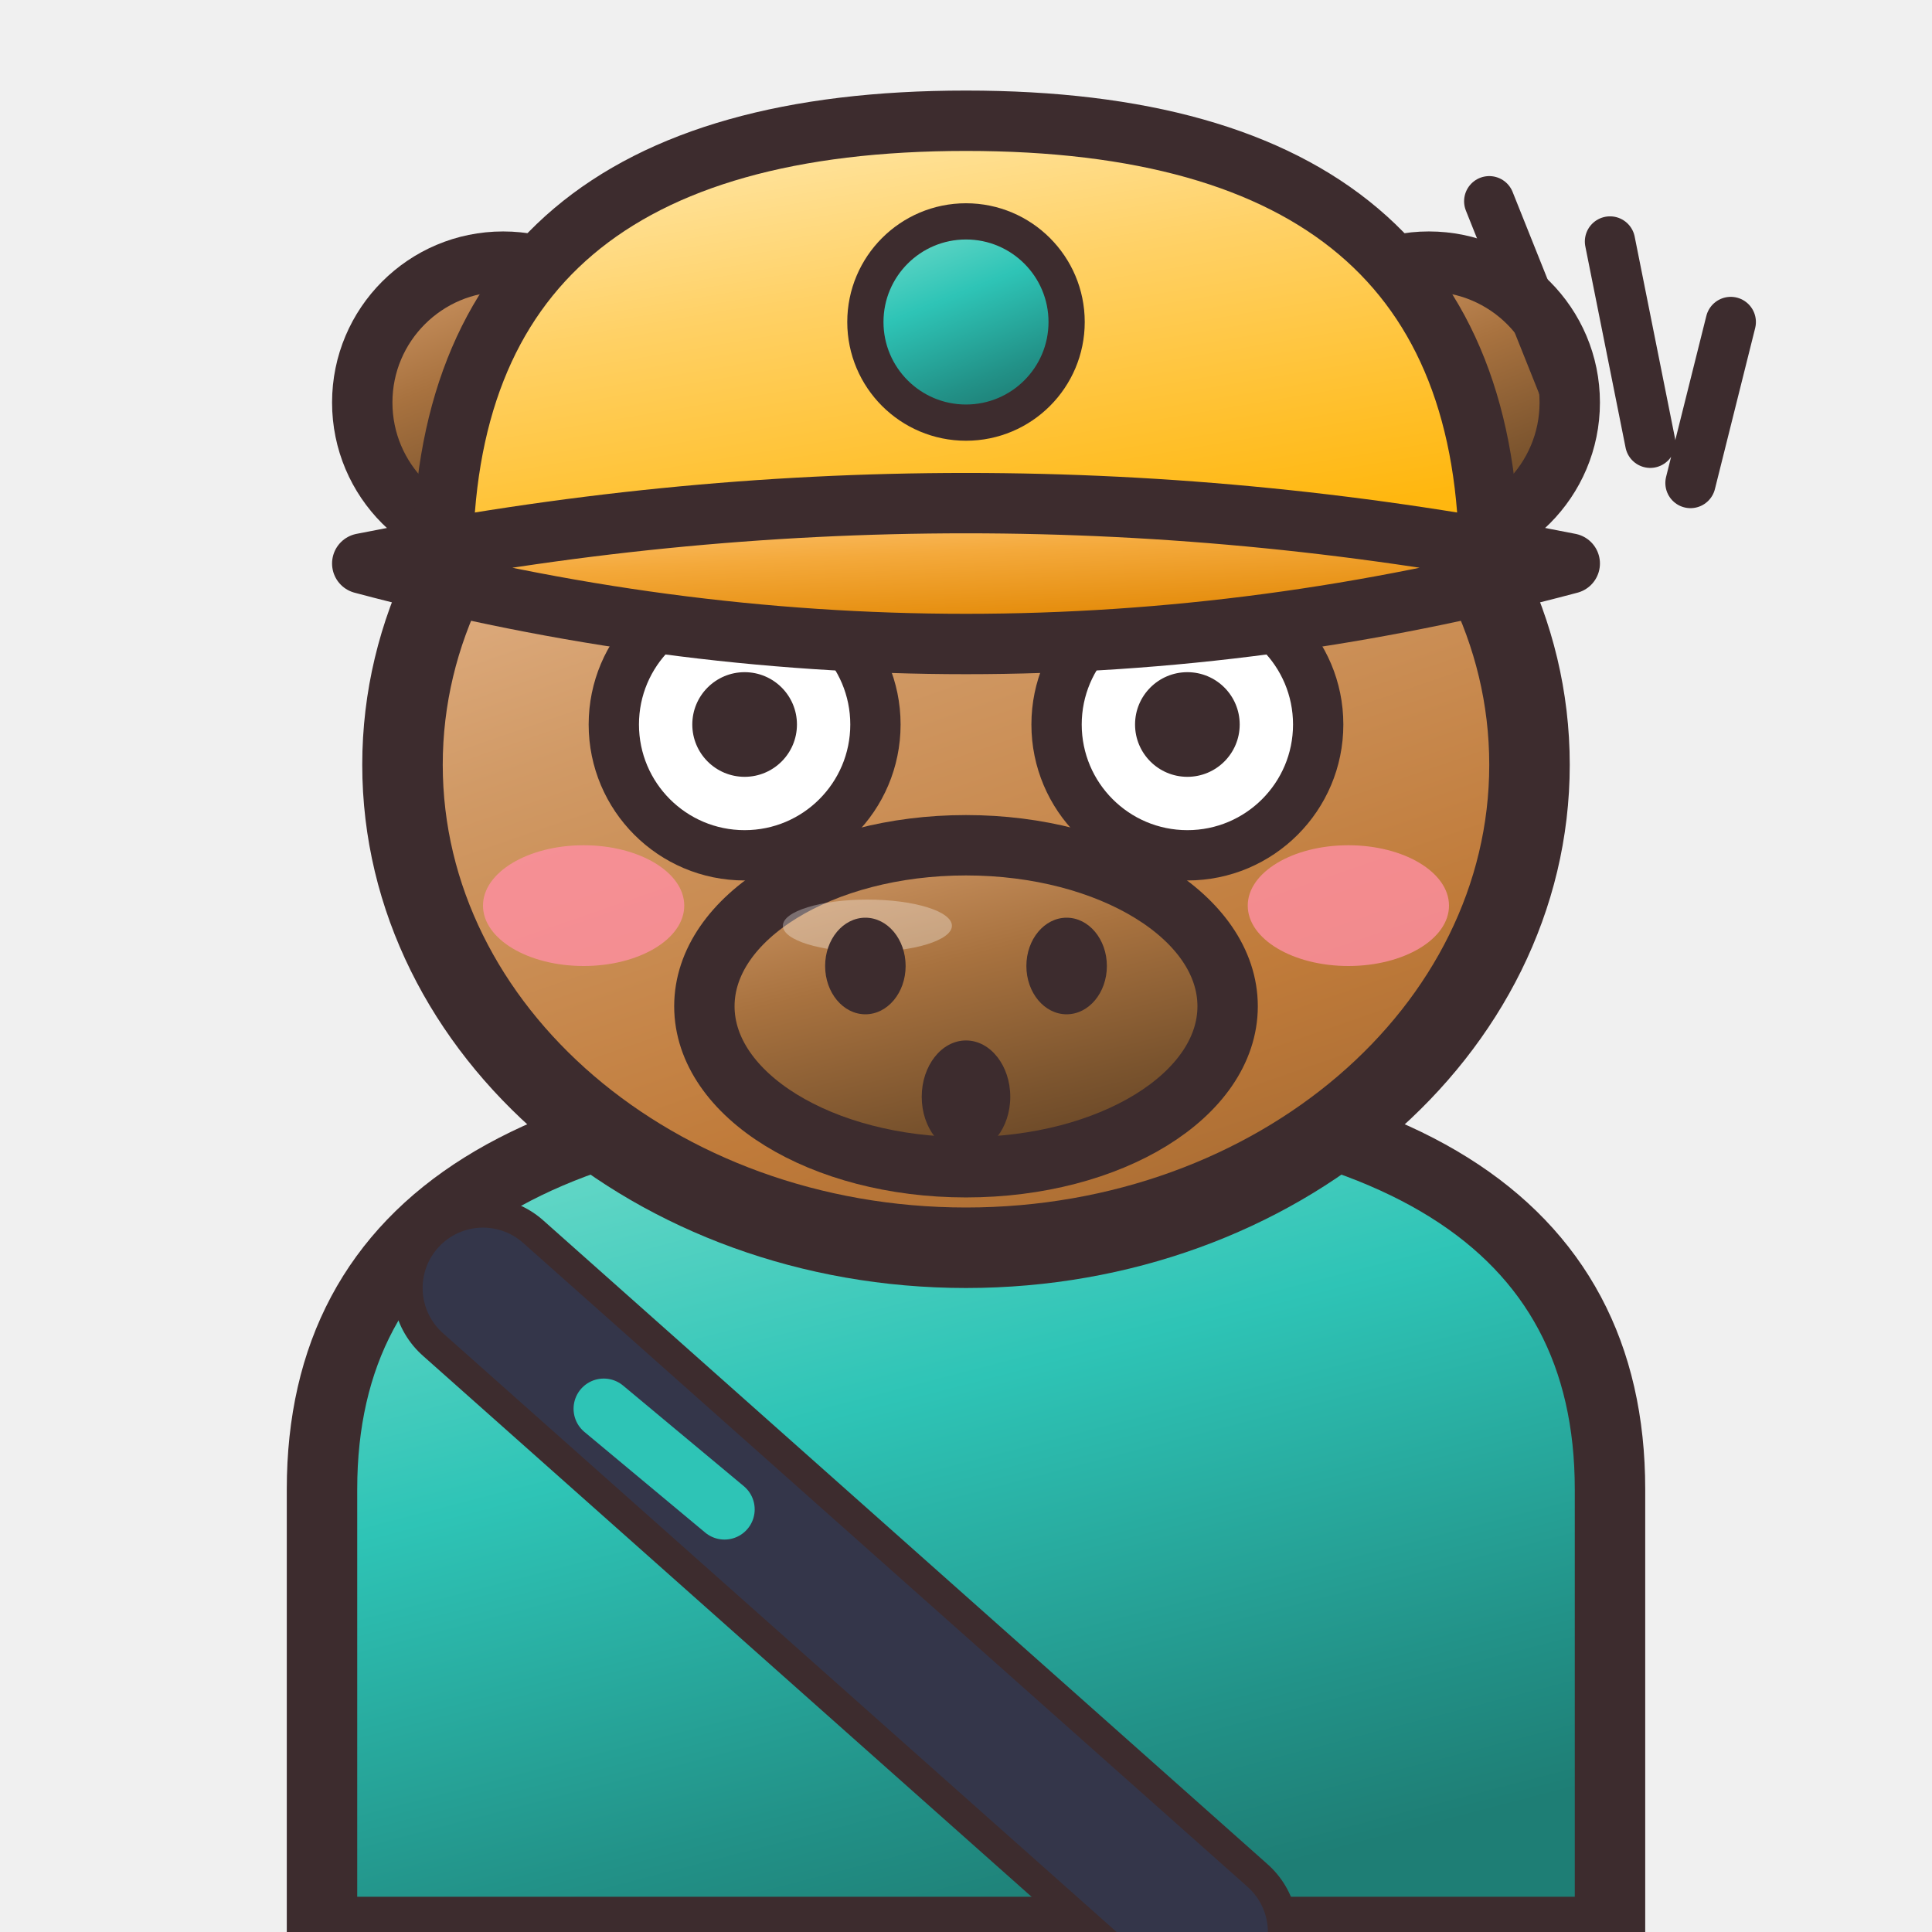
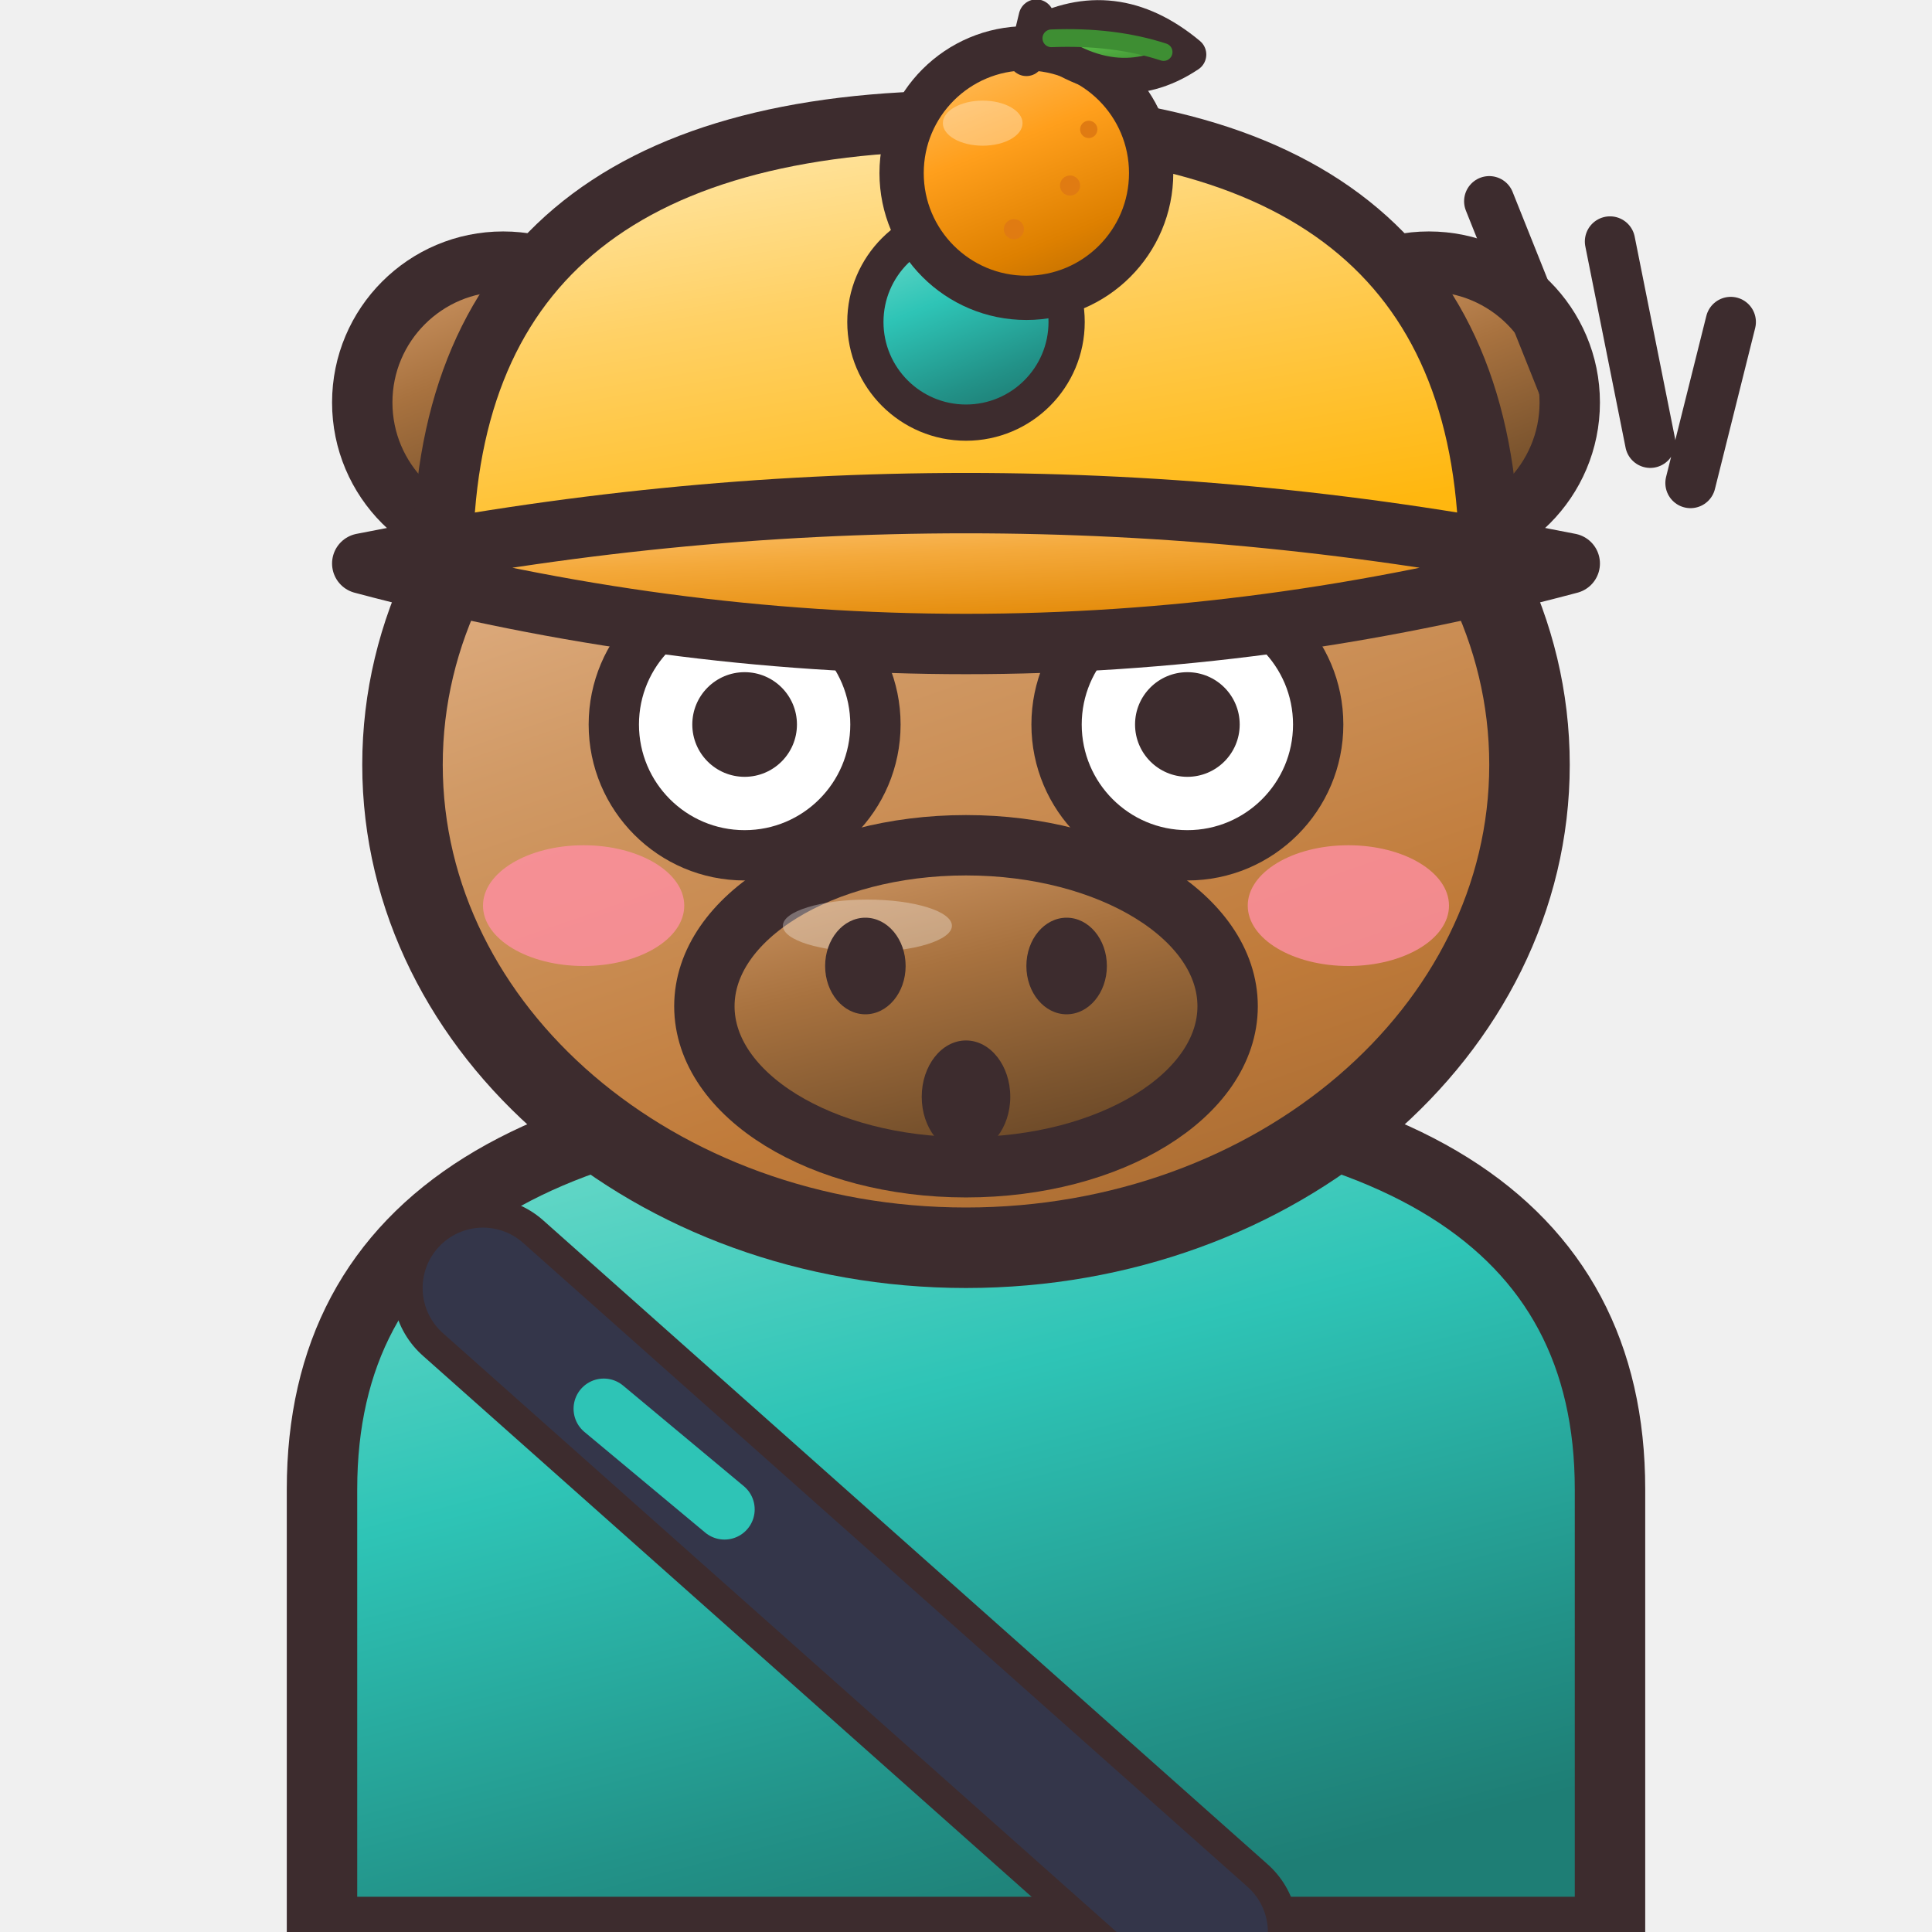
<svg xmlns="http://www.w3.org/2000/svg" data-painted="1" width="192" height="192" viewBox="0 0 96 96">
  <defs>
    <linearGradient id="pg2EC4B6" x1="0.15" y1="0" x2="0.55" y2="1">
      <stop offset="0" stop-color="#72DCCB" />
      <stop offset="0.42" stop-color="#2EC4B6" />
      <stop offset="0.82" stop-color="#229288" />
      <stop offset="1" stop-color="#1E7E75" />
    </linearGradient>
    <linearGradient id="pgA8723F" x1="0.15" y1="0" x2="0.55" y2="1">
      <stop offset="0" stop-color="#D39B69" />
      <stop offset="0.42" stop-color="#A8723F" />
      <stop offset="0.82" stop-color="#7B542E" />
      <stop offset="1" stop-color="#694727" />
    </linearGradient>
    <linearGradient id="pgD19A66" x1="0.15" y1="0" x2="0.55" y2="1">
      <stop offset="0" stop-color="#EEC39F" />
      <stop offset="0.42" stop-color="#D19A66" />
      <stop offset="0.82" stop-color="#C07B3A" />
      <stop offset="1" stop-color="#AC6E34" />
    </linearGradient>
    <linearGradient id="pgFFD166" x1="0.15" y1="0" x2="0.55" y2="1">
      <stop offset="0" stop-color="#FFEAB1" />
      <stop offset="0.42" stop-color="#FFD166" />
      <stop offset="0.82" stop-color="#FFBF29" />
      <stop offset="1" stop-color="#FFB70F" />
    </linearGradient>
    <linearGradient id="pgF4A93B" x1="0.15" y1="0" x2="0.55" y2="1">
      <stop offset="0" stop-color="#FFCB82" />
      <stop offset="0.42" stop-color="#F4A93B" />
      <stop offset="0.82" stop-color="#E58D0D" />
      <stop offset="1" stop-color="#CD7E0B" />
    </linearGradient>
+     <linearGradient id="pgFF9F1C" x1="0.15" y1="0" x2="0.55" y2="1">
+       <stop offset="0" stop-color="#FFC267" />
+       <stop offset="0.42" stop-color="#FF9F1C" />
+       <stop offset="0.82" stop-color="#DE8000" />
+       <stop offset="1" stop-color="#C47100" />
+     </linearGradient>
+     <linearGradient id="pg5BBF4A" x1="0.15" y1="0" x2="0.55" y2="1">
+       <stop offset="0" stop-color="#8FD882" />
+       <stop offset="0.42" stop-color="#5BBF4A" />
+       <stop offset="0.82" stop-color="#439735" />
+       <stop offset="1" stop-color="#3B842F" />
+     </linearGradient>
  </defs>
  <g stroke-linejoin="round" stroke-linecap="round">
    <path d="M16 96 L16 74 Q16 54 48 54 Q80 54 80 74 L80 96 Z" fill="url(#pg2EC4B6)" stroke="#3D2C2E" stroke-width="3.5" />
    <circle cx="25" cy="20" r="7" fill="url(#pgA8723F)" stroke="#3D2C2E" stroke-width="3" />
    <circle cx="71" cy="20" r="7" fill="url(#pgA8723F)" stroke="#3D2C2E" stroke-width="3" />
    <ellipse cx="48" cy="38" rx="28" ry="24" fill="url(#pgD19A66)" stroke="#3D2C2E" stroke-width="4" />
    <ellipse cx="37.4" cy="26.0" rx="9.0" ry="3.8" fill="#FFFFFF" opacity="0.32" />
    <ellipse cx="48" cy="50" rx="13" ry="8" fill="url(#pgA8723F)" stroke="#3D2C2E" stroke-width="3" />
    <ellipse cx="43.1" cy="46.0" rx="4.2" ry="1.3" fill="#FFFFFF" opacity="0.32" />
    <ellipse cx="43" cy="48" rx="2" ry="2.4" fill="#3D2C2E" />
    <ellipse cx="53" cy="48" rx="2" ry="2.4" fill="#3D2C2E" />
    <circle cx="37" cy="36" r="6.5" fill="#FFFFFF" stroke="#3D2C2E" stroke-width="2.5" />
    <circle cx="37" cy="36" r="2.6" fill="#3D2C2E" />
    <circle cx="59" cy="36" r="6.5" fill="#FFFFFF" stroke="#3D2C2E" stroke-width="2.5" />
    <circle cx="59" cy="36" r="2.6" fill="#3D2C2E" />
    <ellipse cx="48" cy="54.5" rx="2.2" ry="2.8" fill="#3D2C2E" />
    <ellipse cx="29" cy="45" rx="5" ry="3" fill="#FF8FA3" opacity="0.8" />
    <ellipse cx="67" cy="45" rx="5" ry="3" fill="#FF8FA3" opacity="0.8" />
    <path d="M24 64 L60 96" stroke="#3D2C2E" stroke-width="9" />
    <path d="M24 64 L60 96" stroke="#34364A" stroke-width="6" />
    <path d="M30 70 L36 75" stroke="#2EC4B6" stroke-width="3" />
    <path d="M22 28 Q22 6 48 6 Q74 6 74 28 Z" fill="url(#pgFFD166)" stroke="#3D2C2E" stroke-width="3" />
    <path d="M18 28 Q48 36 78 28 Q48 22 18 28 Z" fill="url(#pgF4A93B)" stroke="#3D2C2E" stroke-width="3" />
    <circle cx="48" cy="16" r="5" fill="url(#pg2EC4B6)" stroke="#3D2C2E" stroke-width="1.8" />
+     <g data-jeruk="1">
+       <circle cx="51" cy="8.6" r="6.2" fill="url(#pgFF9F1C)" stroke="#3D2C2E" stroke-width="2.2" />
+       <ellipse cx="48.83" cy="6.12" rx="1.98" ry="1.12" fill="#FFFFFF" opacity="0.32" />
+       <circle cx="53.17" cy="9.22" r="0.5" fill="#E07B12" />
+       <circle cx="50.38" cy="11.39" r="0.5" fill="#E07B12" />
+       <circle cx="54.1" cy="6.43" r="0.43" fill="#E07B12" />
+       <path d="M51 2.9 L51.496 0.85" stroke="#3D2C2E" stroke-width="1.76" fill="none" />
+       <path d="M51.31 1.78 Q55.34 -0.39 59.06 2.71 Q55.34 5.19 51.31 1.78 Z" fill="url(#pg5BBF4A)" stroke="#3D2C2E" stroke-width="1.76" />
+       <path d="M52.24 1.904 Q55.34 1.78 57.82 2.586" stroke="#3E8E33" stroke-width="0.88" fill="none" />
+     </g>
    <path d="M80 12 L82 22 M86 16 L84 24 M74 10 L78 20" stroke="#3D2C2E" stroke-width="2.5" />
  </g>
</svg>
